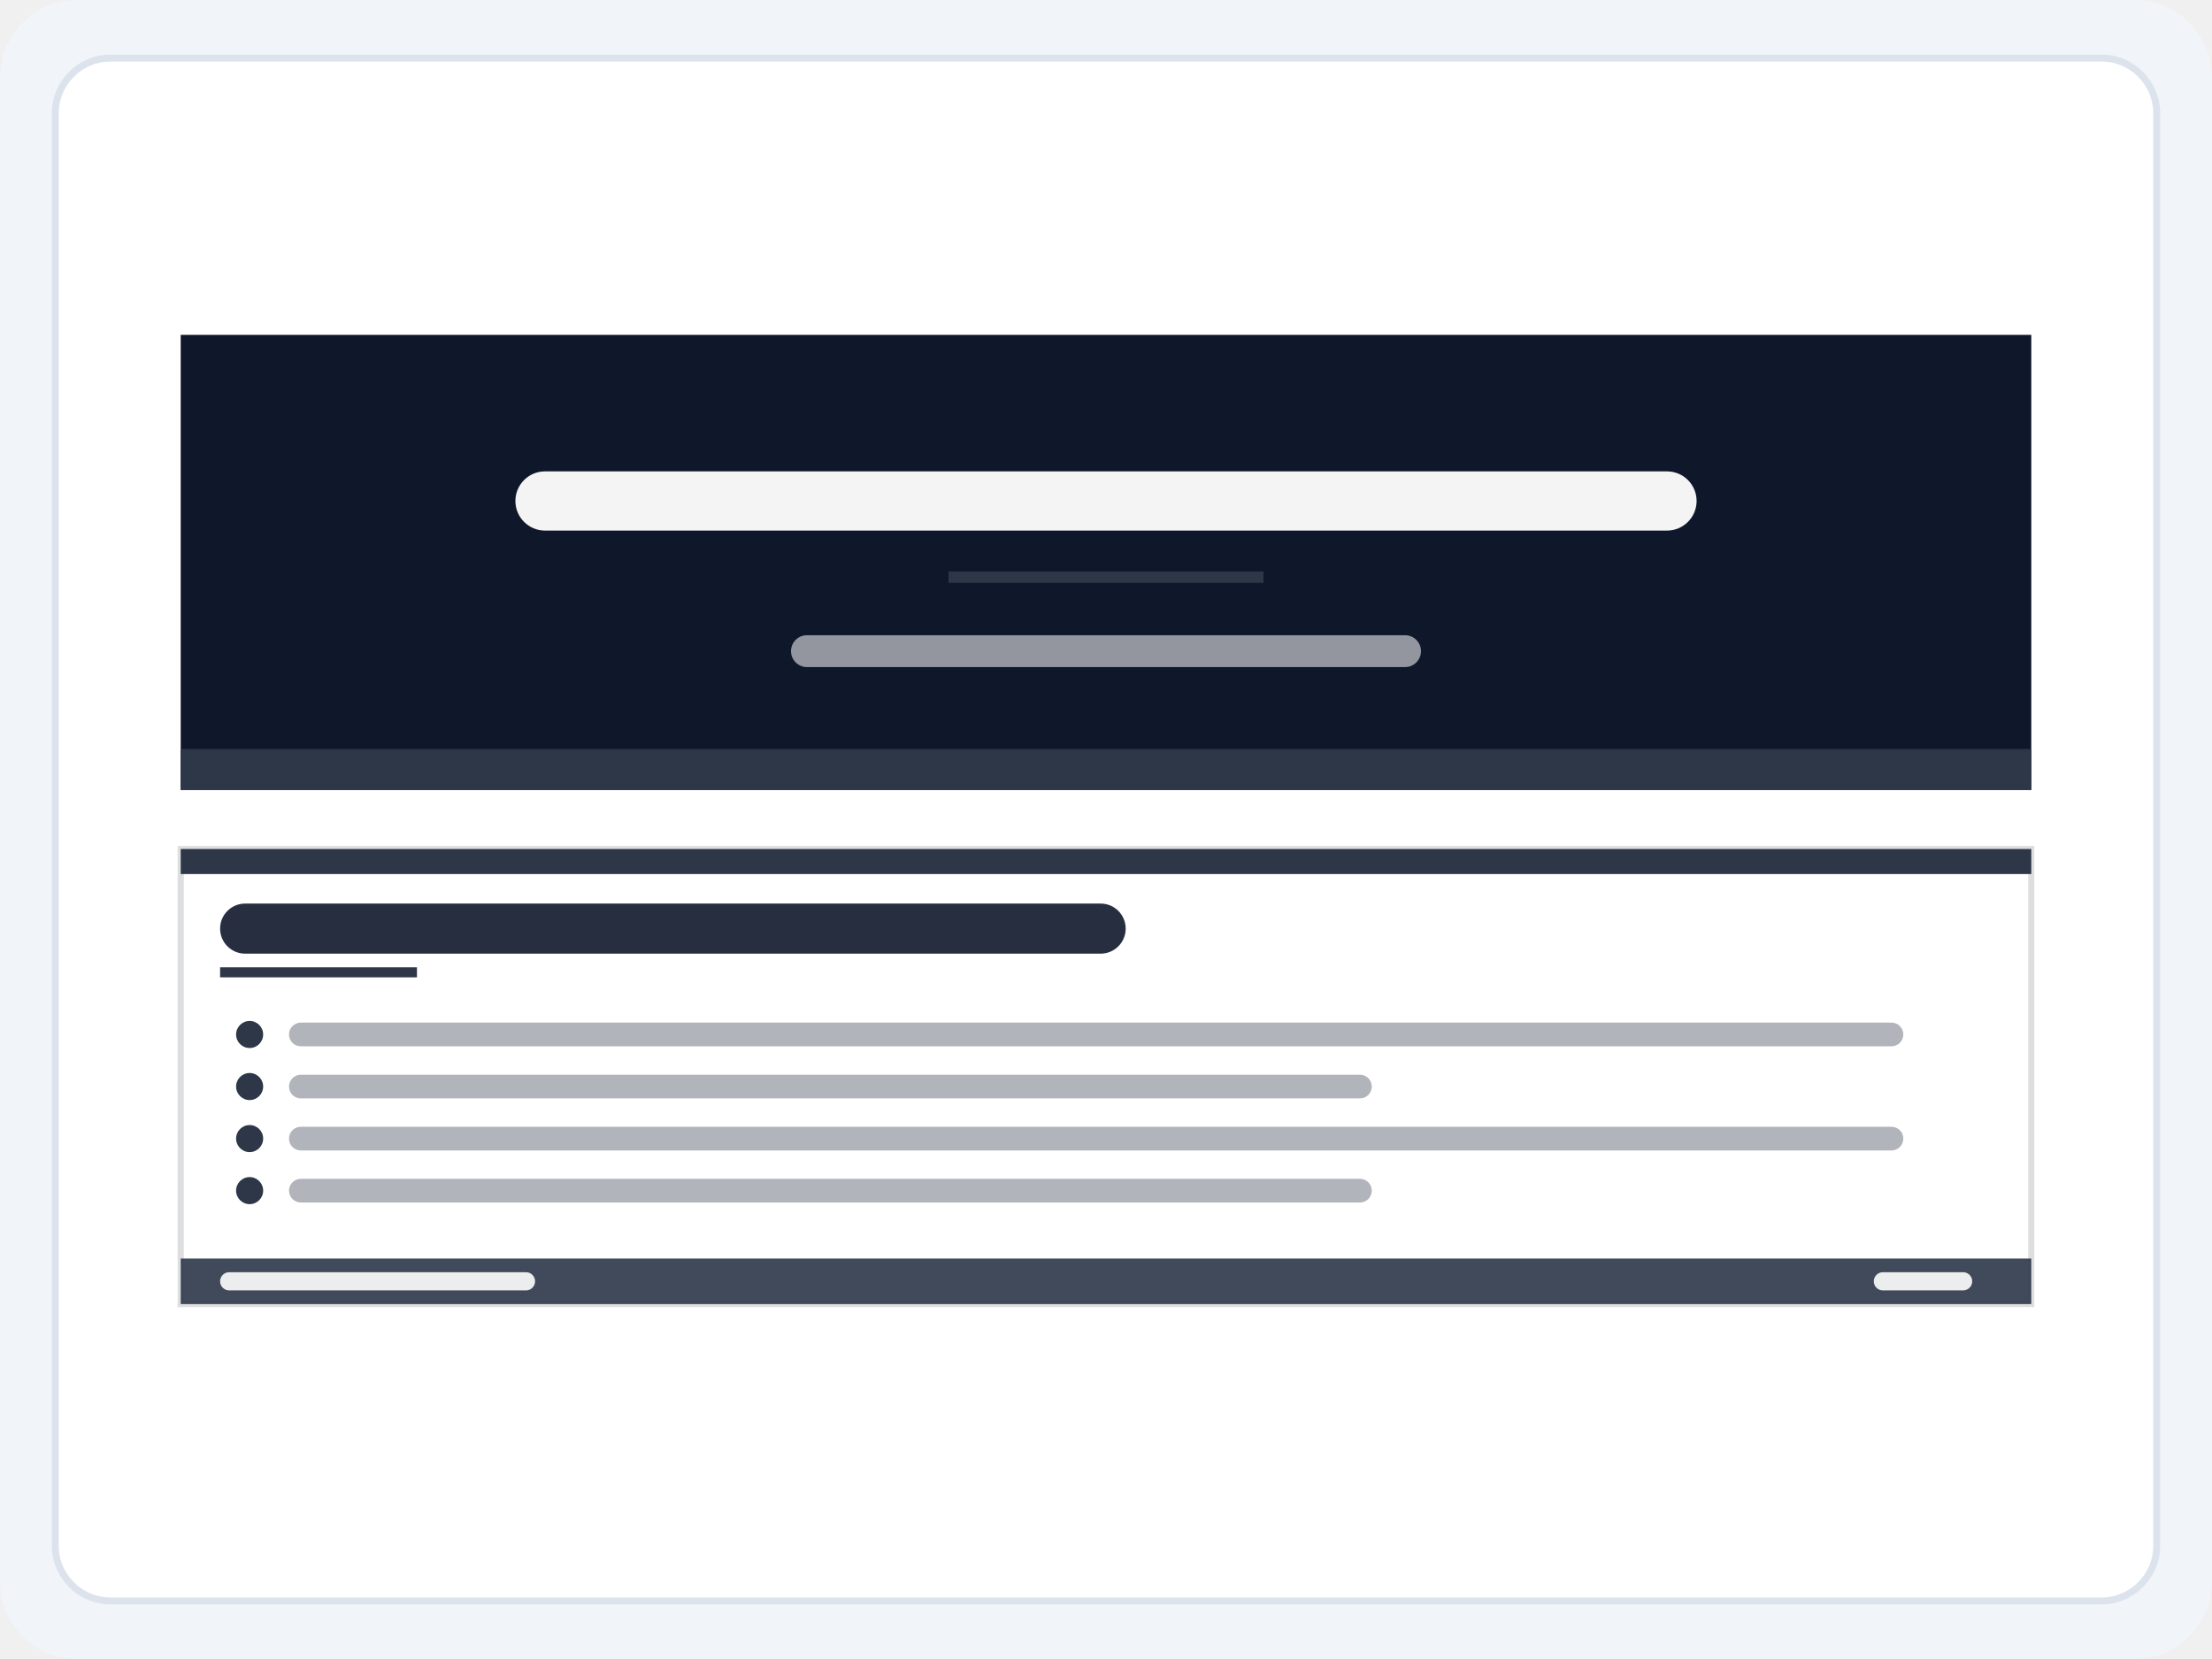
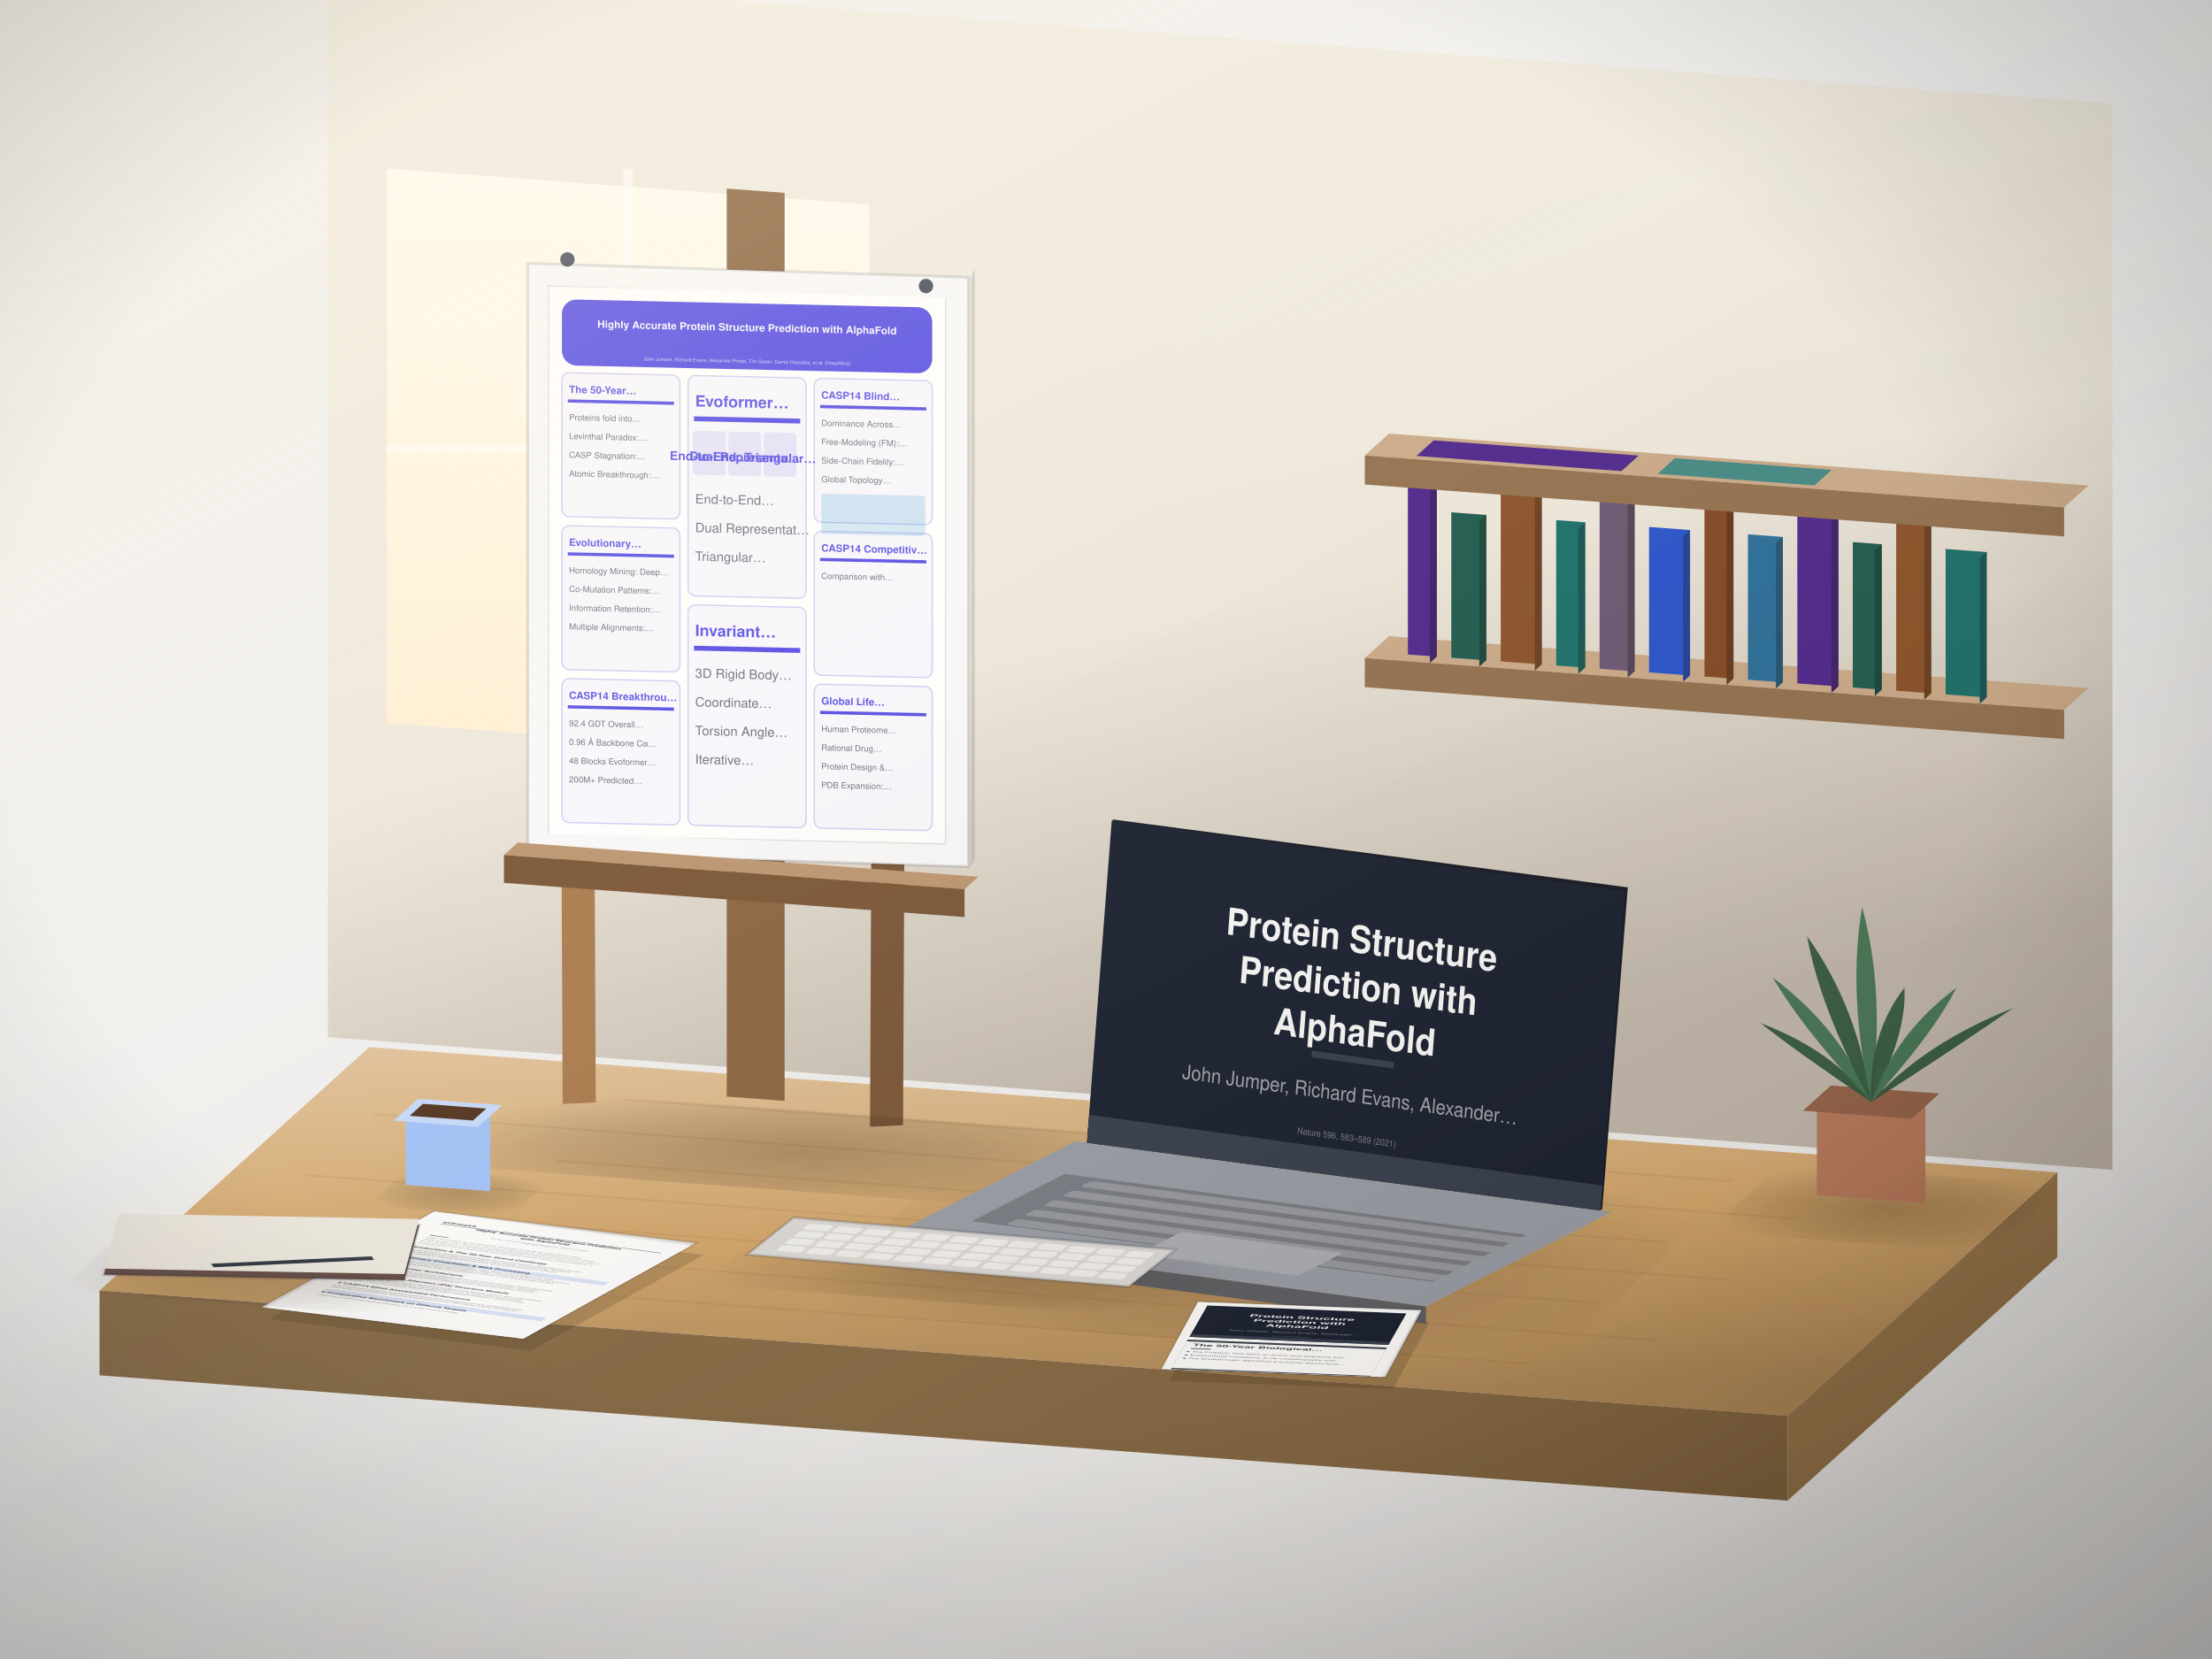
- <svg xmlns="http://www.w3.org/2000/svg" width="320" height="240" viewBox="0 0 320 240" role="img" aria-label="Metropolis template preview" data-template-id="beamer-metropolis">
-   <rect width="320" height="240" rx="11.2" fill="#F1F4F8" />
-   <rect x="8" y="8.4" width="304" height="223.2" rx="8" fill="#FFFFFF" stroke="#DCE3EC" />
-   <svg x="17.6" y="39.9" width="284.8" height="160.2" viewBox="0 0 320 180" preserveAspectRatio="none" aria-hidden="true">
-     <rect x="9.6" y="9.6" width="300.8" height="73.97" fill="#0F172A" />
-     <rect x="9.6" y="76.91" width="300.8" height="6.66" fill="#2D3748" />
-     <rect x="64" y="31.79" width="192" height="9.62" rx="4.81" fill="#FFFFFF" opacity="0.95" />
-     <rect x="134.4" y="48.06" width="51.2" height="1.85" fill="#2D3748" />
-     <rect x="108.8" y="58.42" width="102.4" height="5.18" rx="2.59" fill="#FFFFFF" opacity="0.55" />
-     <rect x="9.6" y="93.17" width="300.8" height="73.97" fill="#FFFFFF" stroke="#0F172A24" />
-     <rect x="9.6" y="93.17" width="300.8" height="4.07" fill="#2D3748" />
-     <rect x="16" y="102.04" width="147.2" height="8.14" rx="4.07" fill="#0F172A" opacity="0.9" />
-     <rect x="16" y="112.4" width="32" height="1.63" fill="#2D3748" />
-     <circle cx="20.8" cy="123.32" r="2.2" fill="#2D3748" />
-     <rect x="27.2" y="121.39" width="262.4" height="3.85" rx="1.92" fill="#0F172A52" opacity="1" />
-     <circle cx="20.8" cy="131.78" r="2.2" fill="#2D3748" />
-     <rect x="27.2" y="129.86" width="176" height="3.85" rx="1.92" fill="#0F172A52" opacity="1" />
-     <circle cx="20.8" cy="140.24" r="2.2" fill="#2D3748" />
-     <rect x="27.2" y="138.32" width="262.4" height="3.85" rx="1.92" fill="#0F172A52" opacity="1" />
-     <circle cx="20.8" cy="148.7" r="2.2" fill="#2D3748" />
-     <rect x="27.2" y="146.78" width="176" height="3.85" rx="1.92" fill="#0F172A52" opacity="1" />
-     <rect x="9.6" y="159.74" width="300.8" height="7.4" fill="#2D3748e6" />
-     <rect x="16" y="161.96" width="51.2" height="2.96" rx="1.48" fill="#FFFFFF" opacity="0.9" />
-     <rect x="284.8" y="161.96" width="16" height="2.96" rx="1.48" fill="#FFFFFF" opacity="0.9" />
-   </svg>
+ <svg xmlns="http://www.w3.org/2000/svg" width="800" height="600" viewBox="0 0 800 600" role="img" aria-label="Metropolis template preview" data-template-id="beamer-metropolis">
+   <defs>
+     <linearGradient id="tp-beamer-metropolis-wall-1" x1="0" y1="0" x2="0.35" y2="1">
+       <stop offset="0" stop-color="#f1ece4" />
+       <stop offset="0.62" stop-color="#ede7dc" />
+       <stop offset="1" stop-color="#bfb6ab" />
+     </linearGradient>
+     <linearGradient id="tp-beamer-metropolis-window-2" x1="0" y1="0" x2="0" y2="1">
+       <stop offset="0" stop-color="#FFFCF2" />
+       <stop offset="1" stop-color="#FFEFD2" />
+     </linearGradient>
+     <linearGradient id="tp-beamer-metropolis-desk-3" x1="0" y1="0" x2="0.15" y2="1">
+       <stop offset="0" stop-color="#e1c29b" />
+       <stop offset="0.55" stop-color="#d1a367" />
+       <stop offset="1" stop-color="#b08957" />
+     </linearGradient>
+     <clipPath id="tp-beamer-metropolis-grain-4">
+       <path d="M133.54 378.69 L744.06 424 L646.52 512.04 L36 466.73 Z" />
+     </clipPath>
+     <radialGradient id="tp-beamer-metropolis-shadow-5" cx="0.5" cy="0.5" r="0.5">
+       <stop offset="0" stop-color="#22160A" stop-opacity="0.26" />
+       <stop offset="0.6" stop-color="#22160A" stop-opacity="0.13" />
+       <stop offset="1" stop-color="#22160A" stop-opacity="0" />
+     </radialGradient>
+     <clipPath id="tp-beamer-metropolis-board-6">
+       <path d="M198.19 103.19 L342.28 107.77 L342.28 306.02 L198.19 301.44 Z" />
+     </clipPath>
+     <radialGradient id="tp-beamer-metropolis-shadow-7" cx="0.5" cy="0.5" r="0.5">
+       <stop offset="0" stop-color="#22160A" stop-opacity="0.24" />
+       <stop offset="0.6" stop-color="#22160A" stop-opacity="0.12" />
+       <stop offset="1" stop-color="#22160A" stop-opacity="0" />
+     </radialGradient>
+     <radialGradient id="tp-beamer-metropolis-shadow-8" cx="0.5" cy="0.5" r="0.5">
+       <stop offset="0" stop-color="#22160A" stop-opacity="0.22" />
+       <stop offset="0.6" stop-color="#22160A" stop-opacity="0.11" />
+       <stop offset="1" stop-color="#22160A" stop-opacity="0" />
+     </radialGradient>
+     <radialGradient id="tp-beamer-metropolis-shadow-9" cx="0.5" cy="0.5" r="0.5">
+       <stop offset="0" stop-color="#22160A" stop-opacity="0.2" />
+       <stop offset="0.6" stop-color="#22160A" stop-opacity="0.1" />
+       <stop offset="1" stop-color="#22160A" stop-opacity="0" />
+     </radialGradient>
+     <clipPath id="tp-beamer-metropolis-keys-10">
+       <path d="M385.06 424.56 L551.92 446.57 L518.31 463.64 L351.45 441.64 Z" />
+     </clipPath>
+     <clipPath id="tp-beamer-metropolis-screen-11">
+       <path d="M402.08 296.71 L588.34 321.27 L579.07 437.84 L392.81 413.27 Z" />
+     </clipPath>
+     <linearGradient id="tp-beamer-metropolis-page-12" x1="0" y1="1" x2="1" y2="0">
+       <stop offset="0" stop-color="#FFFFFF" />
+       <stop offset="1" stop-color="#ececee" />
+     </linearGradient>
+     <clipPath id="tp-beamer-metropolis-sheet-13">
+       <path d="M157.01 438.13 L251.58 449.55 L189.21 484.16 L94.64 472.75 Z" />
+     </clipPath>
+     <linearGradient id="tp-beamer-metropolis-page-14" x1="0" y1="1" x2="1" y2="0">
+       <stop offset="0" stop-color="#FFFFFF" />
+       <stop offset="1" stop-color="#ececee" />
+     </linearGradient>
+     <clipPath id="tp-beamer-metropolis-sheet-15">
+       <path d="M433.29 470.87 L514.16 473.81 L501 498.03 L420.14 495.09 Z" />
+     </clipPath>
+     <radialGradient id="tp-beamer-metropolis-shadow-16" cx="0.5" cy="0.5" r="0.5">
+       <stop offset="0" stop-color="#22160A" stop-opacity="0.2" />
+       <stop offset="0.6" stop-color="#22160A" stop-opacity="0.1" />
+       <stop offset="1" stop-color="#22160A" stop-opacity="0" />
+     </radialGradient>
+     <clipPath id="tp-beamer-metropolis-keys-17">
+       <path d="M286.99 440.33 L425.05 451.94 L408.23 465.34 L270.16 453.73 Z" />
+     </clipPath>
+     <radialGradient id="tp-beamer-metropolis-shadow-18" cx="0.5" cy="0.5" r="0.5">
+       <stop offset="0" stop-color="#22160A" stop-opacity="0.22" />
+       <stop offset="0.6" stop-color="#22160A" stop-opacity="0.11" />
+       <stop offset="1" stop-color="#22160A" stop-opacity="0" />
+     </radialGradient>
+     <linearGradient id="tp-beamer-metropolis-warm-19" x1="0" y1="0" x2="0.7" y2="1">
+       <stop offset="0" stop-color="#FFF4DC" stop-opacity="0.42" />
+       <stop offset="0.45" stop-color="#FFF4DC" stop-opacity="0.1" />
+       <stop offset="1" stop-color="#3B2410" stop-opacity="0.14" />
+     </linearGradient>
+     <radialGradient id="tp-beamer-metropolis-vignette-20" cx="0.45" cy="0.42" r="0.8">
+       <stop offset="0.55" stop-color="#000000" stop-opacity="0" />
+       <stop offset="1" stop-color="#000000" stop-opacity="0.28" />
+     </radialGradient>
+   </defs>
+   <path d="M118.59 375.14 L764 423.04 L764 37.42 L118.59 -10.48 Z" fill="url(#tp-beamer-metropolis-wall-1)" />
+   <path d="M139.9 261.52 L314.33 274.47 L314.33 73.95 L139.9 61 Z" fill="url(#tp-beamer-metropolis-window-2)" />
+   <rect x="225.41" y="61" width="3.4" height="200.52" fill="#FFFFFF" opacity="0.72" />
+   <rect x="139.9" y="161.26" width="174.43" height="2.6" fill="#FFFFFF" opacity="0.55" />
+   <path d="M502.35 230.09 L755.28 248.86 L746.53 256.76 L493.6 237.99 Z" fill="#c7a684" />
+   <path d="M493.6 248.51 L746.53 267.28 L746.53 256.76 L493.6 237.99 Z" fill="#8d6a48" />
+   <path d="M509.18 236.7 L519.64 237.48 L519.64 171.75 L509.18 170.97 Z" fill="#451c88" />
+   <path d="M519.64 237.48 L517.14 239.74 L517.14 174.01 L519.64 171.75 Z" fill="#321462" />
+   <path d="M524.88 237.87 L537.52 238.81 L537.52 186.22 L524.88 185.29 Z" fill="#125347" />
+   <path d="M537.52 238.81 L535.02 241.07 L535.02 188.48 L537.52 186.22 Z" fill="#0d3c33" />
+   <path d="M542.76 239.2 L557.58 240.3 L557.58 174.57 L542.76 173.47 Z" fill="#85491f" />
+   <path d="M557.58 240.3 L555.08 242.55 L555.08 176.82 L557.58 174.57 Z" fill="#603516" />
+   <path d="M562.82 240.69 L573.28 241.46 L573.28 188.88 L562.82 188.1 Z" fill="#0f6864" />
+   <path d="M573.28 241.46 L570.78 243.72 L570.78 191.14 L573.28 188.88 Z" fill="#0b4b48" />
+   <path d="M578.52 241.85 L591.16 242.79 L591.16 177.06 L578.52 176.12 Z" fill="#624f6d" />
+   <path d="M591.16 242.79 L588.66 245.05 L588.66 179.32 L591.16 177.06 Z" fill="#47394e" />
+   <path d="M596.4 243.18 L611.22 244.28 L611.22 191.69 L596.4 190.59 Z" fill="#1c4aca" />
+   <path d="M611.22 244.28 L608.72 246.54 L608.72 193.95 L611.22 191.69 Z" fill="#143591" />
+   <path d="M616.46 244.67 L626.92 245.44 L626.92 179.71 L616.46 178.94 Z" fill="#7e3e1a" />
+   <path d="M626.92 245.44 L624.42 247.7 L624.42 181.97 L626.92 179.71 Z" fill="#5b2d13" />
+   <path d="M632.16 245.83 L644.8 246.77 L644.8 194.19 L632.16 193.25 Z" fill="#1f6795" />
+   <path d="M644.8 246.77 L642.3 249.03 L642.3 196.44 L644.8 194.19 Z" fill="#164a6b" />
+   <path d="M650.03 247.16 L664.86 248.26 L664.86 182.53 L650.03 181.43 Z" fill="#451c88" />
+   <path d="M664.86 248.26 L662.36 250.52 L662.36 184.79 L664.86 182.53 Z" fill="#321462" />
+   <path d="M670.09 248.65 L680.56 249.42 L680.56 196.84 L670.09 196.06 Z" fill="#125347" />
+   <path d="M680.56 249.42 L678.06 251.68 L678.06 199.1 L680.56 196.84 Z" fill="#0d3c33" />
+   <path d="M685.79 249.81 L698.44 250.75 L698.44 185.02 L685.79 184.08 Z" fill="#85491f" />
+   <path d="M698.44 250.75 L695.94 253.01 L695.94 187.28 L698.44 185.02 Z" fill="#603516" />
+   <path d="M703.67 251.14 L718.5 252.24 L718.5 199.66 L703.67 198.55 Z" fill="#0f6864" />
+   <path d="M718.5 252.24 L716 254.5 L716 201.91 L718.5 199.66 Z" fill="#0b4b48" />
+   <path d="M502.35 156.82 L755.28 175.59 L746.53 183.49 L493.6 164.72 Z" fill="#c7a684" />
+   <path d="M493.6 175.24 L746.53 194.01 L746.53 183.49 L493.6 164.72 Z" fill="#8d6a48" />
+   <path d="M518.54 159.25 L592.68 164.75 L586.42 170.39 L512.29 164.89 Z" fill="#451c88" />
+   <path d="M605.76 165.72 L662.45 169.93 L656.2 175.57 L599.51 171.36 Z" fill="#3a8380" />
+   <path d="M133.54 378.69 L744.06 424 L646.52 512.04 L36 466.73 Z" fill="url(#tp-beamer-metropolis-desk-3)" />
+   <path d="M36 497.4 L646.52 542.71 L646.52 512.04 L36 466.73 Z" fill="#826540" />
+   <path d="M646.52 542.71 L744.06 454.67 L744.06 424 L646.52 512.04 Z" fill="#96754a" />
+   <g clip-path="url(#tp-beamer-metropolis-grain-4)">
+     <g transform="matrix(4.36 0.32 -1.25 1.13 133.54 378.69)">
+       <rect x="24" y="9.75" width="92" height="0.6" fill="#8A5A2B" opacity="0.13" />
+       <rect x="6" y="19.5" width="118" height="0.6" fill="#8A5A2B" opacity="0.13" />
+       <rect x="24" y="29.25" width="92" height="0.6" fill="#8A5A2B" opacity="0.13" />
+       <rect x="6" y="39" width="118" height="0.6" fill="#8A5A2B" opacity="0.13" />
+       <rect x="24" y="48.75" width="92" height="0.6" fill="#8A5A2B" opacity="0.13" />
+       <rect x="6" y="58.5" width="118" height="0.6" fill="#8A5A2B" opacity="0.13" />
+       <rect x="24" y="68.25" width="92" height="0.6" fill="#8A5A2B" opacity="0.13" />
+     </g>
+   </g>
+   <path d="M203.5 399.27 L202.14 103.64 L214.11 103.07 L215.46 398.69 Z" fill="#a77647" />
+   <path d="M314.65 407.52 L316 112.09 L327.97 111.51 L326.61 406.94 Z" fill="#744e2e" />
+   <path d="M262.84 396.59 L262.84 68.2 L283.77 69.75 L283.77 398.15 Z" fill="#865e39" />
+   <path d="M180.69 393.53 L427.69 411.86 L397.68 438.95 L150.68 420.62 Z" fill="url(#tp-beamer-metropolis-shadow-5)" />
+   <path d="M351.16 100.33 L352.59 97.3 L352.59 310.45 L351.16 313.48 Z" fill="#0F172A24" />
+   <path d="M190.85 95.22 L350.25 100.28 L350.25 313.43 L190.85 308.36 Z" fill="#f8f8f9" stroke="#0F172A24" />
+   <g clip-path="url(#tp-beamer-metropolis-board-6)">
+     <g transform="matrix(0.45 0.01 0 0.44 198.19 103.19)">
+       <rect width="320" height="452.41" fill="#FFFFFF" />
+       <rect x="0.5" y="0.5" width="319" height="451.41" fill="none" stroke="#0F172A24" />
+       <rect x="11.2" y="11.2" width="297.6" height="54.29" rx="12" fill="#4F46E5" />
+       <text x="160" y="34" font-family="Helvetica, Arial, sans-serif" font-size="8.41" fill="#FFFFFF" font-weight="700" opacity="0.97" text-anchor="middle">Highly Accurate Protein Structure Prediction with AlphaFold</text>
+       <text x="160" y="60.06" font-family="Helvetica, Arial, sans-serif" font-size="3.96" fill="#FFFFFF" opacity="0.75" text-anchor="middle">John Jumper, Richard Evans, Alexander Pritzel, Tim Green, Demis Hassabis, et al. (DeepMind)</text>
+       <rect x="11.2" y="71.49" width="94.84" height="118.31" rx="6" fill="#4F46E50a" stroke="#4F46E547" />
+       <text x="16.89" y="88.05" font-family="Helvetica, Arial, sans-serif" font-size="8.28" fill="#4F46E5" font-weight="700" opacity="0.95">The 50-Year…</text>
+       <rect x="15.94" y="93.38" width="85.35" height="2.6" fill="#4F46E5" />
+       <text x="16.89" y="110.53" font-family="Helvetica, Arial, sans-serif" font-size="6.86" fill="#0F172A9e">Proteins fold into…</text>
+       <text x="16.89" y="125.91" font-family="Helvetica, Arial, sans-serif" font-size="6.86" fill="#0F172A9e">Levinthal Paradox:…</text>
+       <text x="16.89" y="141.29" font-family="Helvetica, Arial, sans-serif" font-size="6.86" fill="#0F172A9e">CASP Stagnation:…</text>
+       <text x="16.89" y="156.67" font-family="Helvetica, Arial, sans-serif" font-size="6.86" fill="#0F172A9e">Atomic Breakthrough:…</text>
+       <rect x="11.2" y="197.2" width="94.84" height="118.31" rx="6" fill="#4F46E50a" stroke="#4F46E547" />
+       <text x="16.89" y="213.76" font-family="Helvetica, Arial, sans-serif" font-size="8.28" fill="#4F46E5" font-weight="700" opacity="0.95">Evolutionary…</text>
+       <rect x="15.94" y="219.08" width="85.35" height="2.6" fill="#4F46E5" />
+       <text x="16.89" y="236.24" font-family="Helvetica, Arial, sans-serif" font-size="6.86" fill="#0F172A9e">Homology Mining: Deep…</text>
+       <text x="16.89" y="251.62" font-family="Helvetica, Arial, sans-serif" font-size="6.86" fill="#0F172A9e">Co-Mutation Patterns:…</text>
+       <text x="16.89" y="267" font-family="Helvetica, Arial, sans-serif" font-size="6.86" fill="#0F172A9e">Information Retention:…</text>
+       <text x="16.89" y="282.38" font-family="Helvetica, Arial, sans-serif" font-size="6.86" fill="#0F172A9e">Multiple Alignments:…</text>
+       <rect x="11.2" y="322.9" width="94.84" height="118.31" rx="6" fill="#4F46E50a" stroke="#4F46E547" />
+       <text x="16.89" y="339.47" font-family="Helvetica, Arial, sans-serif" font-size="8.28" fill="#4F46E5" font-weight="700" opacity="0.95">CASP14 Breakthrou…</text>
+       <rect x="15.94" y="344.79" width="85.35" height="2.6" fill="#4F46E5" />
+       <text x="16.89" y="361.94" font-family="Helvetica, Arial, sans-serif" font-size="6.86" fill="#0F172A9e">92.4 GDT Overall…</text>
+       <text x="16.89" y="377.33" font-family="Helvetica, Arial, sans-serif" font-size="6.86" fill="#0F172A9e">0.96 Å Backbone Cα…</text>
+       <text x="16.89" y="392.71" font-family="Helvetica, Arial, sans-serif" font-size="6.86" fill="#0F172A9e">48 Blocks Evoformer…</text>
+       <text x="16.89" y="408.09" font-family="Helvetica, Arial, sans-serif" font-size="6.86" fill="#0F172A9e">200M+ Predicted…</text>
+       <rect x="112.58" y="71.49" width="94.84" height="181.16" rx="6" fill="#4F46E50a" stroke="#4F46E547" />
+       <text x="118.27" y="96.85" font-family="Helvetica, Arial, sans-serif" font-size="12.68" fill="#4F46E5" font-weight="700" opacity="0.95">Evoformer…</text>
+       <rect x="117.32" y="105.01" width="85.35" height="3.99" fill="#4F46E5" />
+       <rect x="116.38" y="116.78" width="26.55" height="36.23" rx="3" fill="#4F46E51f" />
+       <text x="129.65" y="141.24" font-family="Helvetica, Arial, sans-serif" font-size="9.96" fill="#4F46E5" font-weight="700" opacity="0.95" text-anchor="middle">End-to-End…</text>
+       <rect x="144.83" y="116.78" width="26.55" height="36.23" rx="3" fill="#4F46E51f" />
+       <text x="158.1" y="141.24" font-family="Helvetica, Arial, sans-serif" font-size="9.96" fill="#4F46E5" font-weight="700" opacity="0.95" text-anchor="middle">Dual Representa…</text>
+       <rect x="173.28" y="116.78" width="26.55" height="36.23" rx="3" fill="#4F46E51f" />
+       <text x="186.55" y="141.24" font-family="Helvetica, Arial, sans-serif" font-size="9.96" fill="#4F46E5" font-weight="700" opacity="0.95" text-anchor="middle">Triangular…</text>
+       <text x="118.27" y="176.57" font-family="Helvetica, Arial, sans-serif" font-size="10.51" fill="#0F172A9e">End-to-End…</text>
+       <text x="118.27" y="200.12" font-family="Helvetica, Arial, sans-serif" font-size="10.51" fill="#0F172A9e">Dual Representat…</text>
+       <text x="118.27" y="223.67" font-family="Helvetica, Arial, sans-serif" font-size="10.51" fill="#0F172A9e">Triangular…</text>
+       <rect x="112.58" y="260.05" width="94.84" height="181.16" rx="6" fill="#4F46E50a" stroke="#4F46E547" />
+       <text x="118.27" y="285.41" font-family="Helvetica, Arial, sans-serif" font-size="12.68" fill="#4F46E5" font-weight="700" opacity="0.95">Invariant…</text>
+       <rect x="117.32" y="293.56" width="85.35" height="3.99" fill="#4F46E5" />
+       <text x="118.27" y="319.83" font-family="Helvetica, Arial, sans-serif" font-size="10.51" fill="#0F172A9e">3D Rigid Body…</text>
+       <text x="118.27" y="343.38" font-family="Helvetica, Arial, sans-serif" font-size="10.51" fill="#0F172A9e">Coordinate…</text>
+       <text x="118.27" y="366.94" font-family="Helvetica, Arial, sans-serif" font-size="10.51" fill="#0F172A9e">Torsion Angle…</text>
+       <text x="118.27" y="390.49" font-family="Helvetica, Arial, sans-serif" font-size="10.51" fill="#0F172A9e">Iterative…</text>
+       <rect x="213.96" y="71.49" width="94.84" height="118.31" rx="6" fill="#4F46E50a" stroke="#4F46E547" />
+       <text x="219.65" y="88.05" font-family="Helvetica, Arial, sans-serif" font-size="8.28" fill="#4F46E5" font-weight="700" opacity="0.95">CASP14 Blind…</text>
+       <rect x="218.71" y="93.38" width="85.35" height="2.6" fill="#4F46E5" />
+       <text x="219.65" y="110.53" font-family="Helvetica, Arial, sans-serif" font-size="6.86" fill="#0F172A9e">Dominance Across…</text>
+       <text x="219.65" y="125.91" font-family="Helvetica, Arial, sans-serif" font-size="6.86" fill="#0F172A9e">Free-Modeling (FM):…</text>
+       <text x="219.65" y="141.29" font-family="Helvetica, Arial, sans-serif" font-size="6.86" fill="#0F172A9e">Side-Chain Fidelity:…</text>
+       <text x="219.65" y="156.67" font-family="Helvetica, Arial, sans-serif" font-size="6.86" fill="#0F172A9e">Global Topology…</text>
+       <rect x="219.65" y="166.14" width="83.45" height="33.13" rx="2" fill="#0284C72e" />
+       <rect x="213.96" y="197.2" width="94.84" height="118.31" rx="6" fill="#4F46E50a" stroke="#4F46E547" />
+       <text x="219.65" y="213.76" font-family="Helvetica, Arial, sans-serif" font-size="8.28" fill="#4F46E5" font-weight="700" opacity="0.95">CASP14 Competitiv…</text>
+       <rect x="218.71" y="219.08" width="85.35" height="2.6" fill="#4F46E5" />
+       <text x="219.65" y="236.24" font-family="Helvetica, Arial, sans-serif" font-size="6.86" fill="#0F172A9e">Comparison with…</text>
+       <rect x="213.96" y="322.9" width="94.84" height="118.31" rx="6" fill="#4F46E50a" stroke="#4F46E547" />
+       <text x="219.65" y="339.47" font-family="Helvetica, Arial, sans-serif" font-size="8.28" fill="#4F46E5" font-weight="700" opacity="0.95">Global Life…</text>
+       <rect x="218.71" y="344.79" width="85.35" height="2.6" fill="#4F46E5" />
+       <text x="219.65" y="361.94" font-family="Helvetica, Arial, sans-serif" font-size="6.86" fill="#0F172A9e">Human Proteome…</text>
+       <text x="219.65" y="377.33" font-family="Helvetica, Arial, sans-serif" font-size="6.86" fill="#0F172A9e">Rational Drug…</text>
+       <text x="219.65" y="392.71" font-family="Helvetica, Arial, sans-serif" font-size="6.86" fill="#0F172A9e">Protein Design &amp;…</text>
+       <text x="219.65" y="408.09" font-family="Helvetica, Arial, sans-serif" font-size="6.86" fill="#0F172A9e">PDB Expansion:…</text>
+     </g>
+   </g>
+   <circle cx="205.21" cy="93.83" r="2.6" fill="#2D3748eb" />
+   <circle cx="334.89" cy="103.45" r="2.6" fill="#2D3748eb" />
+   <path d="M182.26 309.23 L348.84 321.59 L353.84 317.08 L187.26 304.72 Z" fill="#b9916c" />
+   <path d="M182.26 319.31 L348.84 331.67 L348.84 321.59 L182.26 309.23 Z" fill="#744e2e" />
+   <path d="M644.17 421.06 L746.22 428.63 L719.21 453.01 L617.16 445.44 Z" fill="url(#tp-beamer-metropolis-shadow-7)" />
+   <path d="M657.1 432.2 L696.34 435.12 L696.34 400.06 L657.1 397.15 Z" fill="#b57658" />
+   <path d="M662.16 392.58 L701.41 395.49 L691.28 404.63 L652.03 401.72 Z" fill="#915e46" />
+   <path d="M676.72 398.6 Q649.7 380.3 636.68 369.99 Q663.7 380.3 676.72 398.6" fill="#2c533b" opacity="0.96" />
+   <path d="M676.72 398.6 Q651.96 372.1 641.2 353.6 Q665.96 372.1 676.72 398.6" fill="#3b6f4e" opacity="0.96" />
+   <path d="M676.72 398.6 Q658.15 364.62 653.58 338.64 Q672.15 364.62 676.72 398.6" fill="#2c533b" opacity="0.96" />
+   <path d="M676.72 398.6 Q668.09 359.34 673.46 328.07 Q682.09 359.34 676.72 398.6" fill="#3b6f4e" opacity="0.96" />
+   <path d="M676.72 398.6 Q675.74 373.93 688.76 357.26 Q689.74 373.93 676.72 398.6" fill="#2c533b" opacity="0.96" />
+   <path d="M676.72 398.6 Q685.13 373.95 707.53 357.29 Q699.13 373.95 676.72 398.6" fill="#3b6f4e" opacity="0.96" />
+   <path d="M676.72 398.6 Q695.35 377.61 727.98 364.62 Q709.35 377.61 676.72 398.6" fill="#2c533b" opacity="0.96" />
+   <path d="M147.36 422.85 L199.25 426.7 L184.37 440.13 L132.48 436.28 Z" fill="url(#tp-beamer-metropolis-shadow-8)" />
+   <path d="M146.75 428.53 L177.28 430.79 L177.28 403.63 L146.75 401.36 Z" fill="#9dc1fb" />
+   <path d="M151.13 397.41 L181.65 399.68 L172.9 407.58 L142.37 405.31 Z" fill="#c4dafd" />
+   <path d="M152.97 399.21 L175.87 400.91 L171.05 405.25 L148.16 403.55 Z" fill="#4A2C16" />
+   <path d="M165.49 416.73 q10 -3 10 4.5 q0 6.5 -10 3" fill="none" stroke="#9dc1fb" stroke-width="2.4" />
+   <path d="M351.39 414.83 L623.51 435.02 L558.21 493.97 L286.09 473.77 Z" fill="url(#tp-beamer-metropolis-shadow-9)" />
+   <path d="M388.93 412.76 L582.95 438.35 L515.73 472.5 L321.71 446.91 Z" fill="#949aa5" />
+   <path d="M321.71 446.91 L515.73 472.5 L515.73 478.63 L321.71 453.05 Z" fill="#565960" />
+   <path d="M385.06 424.56 L551.92 446.57 L518.31 463.64 L351.45 441.64 Z" fill="#737881" />
+   <g clip-path="url(#tp-beamer-metropolis-keys-10)">
+     <g transform="matrix(4.04 0.53 -2.06 1.05 385.06 424.56)">
+       <rect x="2.88" y="0.98" width="42.24" height="1.96" rx="0.39" fill="#FFFFFF" opacity="0.22" />
+       <rect x="2.88" y="4.24" width="42.24" height="1.96" rx="0.39" fill="#FFFFFF" opacity="0.22" />
+       <rect x="2.88" y="7.51" width="42.24" height="1.96" rx="0.39" fill="#FFFFFF" opacity="0.22" />
+       <rect x="2.88" y="10.77" width="42.24" height="1.96" rx="0.39" fill="#FFFFFF" opacity="0.22" />
+       <rect x="2.88" y="14.04" width="42.24" height="1.96" rx="0.39" fill="#FFFFFF" opacity="0.22" />
+     </g>
+   </g>
+   <path d="M427.42 445.49 L485.63 453.17 L469.5 461.36 L411.29 453.69 Z" fill="#a7acb5" />
+   <path d="M402.46 296.37 L588.72 320.93 L579.45 437.5 L393.19 412.94 Z" fill="#0b101d" />
+   <g clip-path="url(#tp-beamer-metropolis-screen-11)">
+     <g transform="matrix(0.58 0.08 -0.05 0.65 402.08 296.71)">
+       <rect x="0" y="0" width="320" height="180" fill="#0F172A" />
+       <rect x="0" y="163.8" width="320" height="16.2" fill="#2D3748" />
+       <text x="160" y="54" font-family="Helvetica, Arial, sans-serif" font-size="20.7" fill="#FFFFFF" font-weight="700" opacity="0.97" text-anchor="middle">Protein Structure</text>
+       <text x="160" y="79.67" font-family="Helvetica, Arial, sans-serif" font-size="20.7" fill="#FFFFFF" font-weight="700" opacity="0.97" text-anchor="middle">Prediction with</text>
+       <text x="160" y="105.34" font-family="Helvetica, Arial, sans-serif" font-size="20.7" fill="#FFFFFF" font-weight="700" opacity="0.97" text-anchor="middle">AlphaFold</text>
+       <rect x="134.4" y="111.6" width="51.2" height="3.6" fill="#2D3748" />
+       <text x="160" y="136.8" font-family="Helvetica, Arial, sans-serif" font-size="11.16" fill="#FFFFFF" opacity="0.6" text-anchor="middle">John Jumper, Richard Evans, Alexander…</text>
+       <text x="160" y="158.4" font-family="Helvetica, Arial, sans-serif" font-size="4.91" fill="#FFFFFF" opacity="0.42" text-anchor="middle">Nature 596, 583–589 (2021)</text>
+     </g>
+   </g>
+   <path d="M159.87 442.44 L254.44 453.85 L192.07 488.47 L97.5 477.06 Z" fill="#2417082e" />
+   <path d="M157.01 438.13 L251.58 449.55 L189.21 484.16 L94.64 472.75 Z" fill="url(#tp-beamer-metropolis-page-12)" stroke="#0F172A1f" />
+   <g clip-path="url(#tp-beamer-metropolis-sheet-13)">
+     <g transform="matrix(0.3 0.04 -0.14 0.08 157.01 438.13)">
+       <rect width="320" height="452.57" fill="#FFFFFF" />
+       <rect x="0.5" y="0.5" width="319" height="451.57" fill="none" stroke="#0F172A1f" />
+       <text x="27.2" y="37.63" font-size="6.81" font-family="Helvetica, Arial, sans-serif" font-weight="700" letter-spacing="0.65" fill="#111827">SPRINGER</text>
+       <rect x="27.2" y="41.68" width="265.6" height="1" fill="#111827" />
+       <text x="160" y="49.65" font-family="Helvetica, Arial, sans-serif" font-size="8.24" fill="#0F172A" font-weight="700" opacity="0.95" text-anchor="middle">Highly Accurate Protein Structure Prediction</text>
+       <text x="160" y="59.2" font-family="Helvetica, Arial, sans-serif" font-size="8.24" fill="#0F172A" font-weight="700" opacity="0.95" text-anchor="middle">with AlphaFold</text>
+       <text x="160" y="72.3" font-family="Helvetica, Arial, sans-serif" font-size="2.81" fill="#111827e6" text-anchor="middle">John Jumper, Richard Evans, Alexander Pritzel, Tim Green, Demis Hassabis, et al. (DeepMind)</text>
+       <text x="160" y="76.51" font-family="Helvetica, Arial, sans-serif" font-size="2.53" fill="#0F172A80" text-anchor="middle">Nature 596, 583–589 (2021)</text>
+       <text x="36.5" y="90.76" font-family="Helvetica, Arial, sans-serif" font-size="5.46" fill="#111827" font-weight="700" opacity="0.9">Abstract</text>
+       <text x="36.5" y="99.79" font-family="Helvetica, Arial, sans-serif" font-size="4.04" fill="#0F172Aa8">Proteins are essential to life, and understanding their structure can provide key insights into their function.</text>
+       <text x="36.5" y="107.39" font-family="Helvetica, Arial, sans-serif" font-size="4.04" fill="#0F172Aa8">Despite decades of effort, determining protein structures experimentally has remained laborious and costly. Here we</text>
+       <text x="36.5" y="114.99" font-family="Helvetica, Arial, sans-serif" font-size="4.04" fill="#0F172Aa8">demonstrate AlphaFold 2, a computational method that predicts protein 3D structures with atomic accuracy even when no</text>
+       <text x="36.5" y="122.6" font-family="Helvetica, Arial, sans-serif" font-size="4.04" fill="#0F172Aa8">homologous structure is known. Validated blindly at the 14th Critical Assessment of Structure Prediction (CASP14), ou…</text>
+       <text x="27.2" y="141.52" font-family="Helvetica, Arial, sans-serif" font-size="7.97" fill="#111827" font-weight="700" opacity="0.9">1  Introduction &amp; The 50-Year Grand Challenge</text>
+       <text x="27.2" y="152.27" font-family="Helvetica, Arial, sans-serif" font-size="4.38" fill="#0F172Aad">Since Christian Anfinsen's 1972 Nobel lecture postulating that amino acid sequence uniquely determines 3D native</text>
+       <text x="27.2" y="158.85" font-family="Helvetica, Arial, sans-serif" font-size="4.38" fill="#0F172Aad">structure, computational protein folding has represented a central challenge in structural biology. AlphaFold 2</text>
+       <text x="27.2" y="165.42" font-family="Helvetica, Arial, sans-serif" font-size="4.38" fill="#0F172Aad">resolves this bottleneck by integrating deep learning directly with physical and evolutionary constraints,…</text>
+       <rect x="27.2" y="173.75" width="265.6" height="15.13" rx="2" fill="#1A56DB29" />
+       <text x="27.2" y="183.54" font-family="Helvetica, Arial, sans-serif" font-size="7.97" fill="#111827" font-weight="700" opacity="0.9">2  Evolutionary Covariation &amp; MSA Processing</text>
+       <text x="27.2" y="194.3" font-family="Helvetica, Arial, sans-serif" font-size="4.38" fill="#0F172Aad">Co-variation between amino acid positions across evolution reflects spatial contact constraints in the folded</text>
+       <text x="27.2" y="200.87" font-family="Helvetica, Arial, sans-serif" font-size="4.38" fill="#0F172Aad">structure. AlphaFold constructs multiple sequence alignments (MSAs) containing up to 16,384 homologous sequences</text>
+       <text x="27.2" y="207.45" font-family="Helvetica, Arial, sans-serif" font-size="4.38" fill="#0F172Aad">extracted from UniRef90 and BFD. Rather than summarizing the MSA into a static covariance matrix, the MSA…</text>
+       <text x="27.2" y="225.57" font-family="Helvetica, Arial, sans-serif" font-size="7.97" fill="#111827" font-weight="700" opacity="0.9">3  The Evoformer Architecture</text>
+       <text x="27.2" y="236.33" font-family="Helvetica, Arial, sans-serif" font-size="4.38" fill="#0F172Aad">The Evoformer block consists of 48 stacked transformer-like layers that exchange information bidirectionally between</text>
+       <text x="27.2" y="242.9" font-family="Helvetica, Arial, sans-serif" font-size="4.38" fill="#0F172Aad">the MSA representation (s x r) and pair representation (r x r). It incorporates axial self-attention, outer-product</text>
+       <text x="27.2" y="249.48" font-family="Helvetica, Arial, sans-serif" font-size="4.38" fill="#0F172Aad">mean pooling, and triangle updates (multiplicative updates and triangle self-attention) that enforce geometric…</text>
+       <text x="27.2" y="267.6" font-family="Helvetica, Arial, sans-serif" font-size="7.97" fill="#111827" font-weight="700" opacity="0.9">4  Invariant Point Attention (IPA) Structure Module</text>
+       <text x="27.2" y="278.36" font-family="Helvetica, Arial, sans-serif" font-size="4.38" fill="#0F172Aad">The Structure Module operates directly on 3D Euclidean coordinates using rigid-body frames for each residue backbone</text>
+       <text x="27.2" y="284.93" font-family="Helvetica, Arial, sans-serif" font-size="4.38" fill="#0F172Aad">(R_i, x_i) in SE(3). Invariant Point Attention (IPA) computes attention over coordinate frames that are invariant</text>
+       <text x="27.2" y="291.51" font-family="Helvetica, Arial, sans-serif" font-size="4.38" fill="#0F172Aad">under global rotations and translations, iteratively updating residue orientations and positions without generating…</text>
+       <text x="27.2" y="309.63" font-family="Helvetica, Arial, sans-serif" font-size="7.97" fill="#111827" font-weight="700" opacity="0.9">5  CASP14 Blind Assessment Performance</text>
+       <text x="27.2" y="320.39" font-family="Helvetica, Arial, sans-serif" font-size="4.38" fill="#0F172Aad">In the CASP14 blind assessment, AlphaFold 2 placed first among all participating groups by an unprecedented margin,</text>
+       <text x="27.2" y="326.96" font-family="Helvetica, Arial, sans-serif" font-size="4.38" fill="#0F172Aad">achieving high-accuracy predictions across both template-based modeling (TBM) and free modeling (FM) categories.</text>
+       <rect x="27.2" y="335.29" width="265.6" height="15.13" rx="2" fill="#1A56DB29" />
+       <text x="27.2" y="351.66" font-family="Helvetica, Arial, sans-serif" font-size="7.97" fill="#111827" font-weight="700" opacity="0.9">6  Comparative Benchmark on Difficult Targets</text>
+       <text x="27.2" y="362.42" font-family="Helvetica, Arial, sans-serif" font-size="4.38" fill="#0F172Aad">Comparison on CASP14 Free Modeling (FM) targets with no known structural homologs:</text>
+       <text x="27.2" y="436.25" font-family="Helvetica, Arial, sans-serif" font-size="2.26" fill="#0F172A73">Highly Accurate Protein Structure Prediction with AlphaFold</text>
+       <text x="292.8" y="436.25" font-family="Helvetica, Arial, sans-serif" font-size="2.26" fill="#0F172A73">1</text>
+     </g>
+   </g>
+   <path d="M436.15 475.17 L517.02 478.11 L503.86 502.34 L423 499.4 Z" fill="#2417082e" />
+   <path d="M433.29 470.87 L514.16 473.81 L501 498.03 L420.14 495.09 Z" fill="url(#tp-beamer-metropolis-page-14)" stroke="#0F172A1f" />
+   <g clip-path="url(#tp-beamer-metropolis-sheet-15)">
+     <g transform="matrix(0.25 0.01 -0.04 0.07 433.29 470.87)">
+       <rect width="320" height="370.4" fill="#FFFFFF" />
+       <rect x="16" y="16" width="288" height="162" fill="#0F172A" />
+       <rect x="16" y="163.42" width="288" height="14.58" fill="#2D3748" />
+       <text x="160" y="64.6" font-family="Helvetica, Arial, sans-serif" font-size="18.63" fill="#FFFFFF" font-weight="700" opacity="0.97" text-anchor="middle">Protein Structure</text>
+       <text x="160" y="87.7" font-family="Helvetica, Arial, sans-serif" font-size="18.63" fill="#FFFFFF" font-weight="700" opacity="0.97" text-anchor="middle">Prediction with</text>
+       <text x="160" y="110.8" font-family="Helvetica, Arial, sans-serif" font-size="18.63" fill="#FFFFFF" font-weight="700" opacity="0.97" text-anchor="middle">AlphaFold</text>
+       <rect x="136.96" y="116.44" width="46.08" height="3.24" fill="#2D3748" />
+       <text x="160" y="139.12" font-family="Helvetica, Arial, sans-serif" font-size="10.04" fill="#FFFFFF" opacity="0.6" text-anchor="middle">John Jumper, Richard Evans, Alexander…</text>
+       <text x="160" y="158.56" font-family="Helvetica, Arial, sans-serif" font-size="4.42" fill="#FFFFFF" opacity="0.42" text-anchor="middle">Nature 596, 583–589 (2021)</text>
+       <rect x="16" y="192.4" width="288" height="162" fill="#FFFFFF" stroke="#0F172A24" />
+       <rect x="16" y="192.4" width="288" height="8.91" fill="#2D3748" />
+       <text x="27.52" y="223.18" font-family="Helvetica, Arial, sans-serif" font-size="16.2" fill="#0F172A" font-weight="700" opacity="0.9">The 50-Year Biological…</text>
+       <rect x="27.52" y="234.52" width="28.8" height="3.56" fill="#2D3748" />
+       <circle cx="26.08" cy="253.14" r="2.2" fill="#2D3748" />
+       <text x="31.84" y="255.9" font-family="Helvetica, Arial, sans-serif" font-size="9.22" fill="#0F172Aad">The Problem: How does an amino acid sequence fold…</text>
+       <circle cx="26.08" cy="269.99" r="2.2" fill="#2D3748" />
+       <text x="31.84" y="272.75" font-family="Helvetica, Arial, sans-serif" font-size="9.22" fill="#0F172Aad">Experimental Limitations: X-ray crystallography and…</text>
+       <circle cx="26.08" cy="286.84" r="2.2" fill="#2D3748" />
+       <text x="31.84" y="289.6" font-family="Helvetica, Arial, sans-serif" font-size="9.22" fill="#0F172Aad">The Breakthrough: AlphaFold 2 achieves atomic-level…</text>
+       <rect x="16" y="338.2" width="288" height="16.2" fill="#2D3748e6" />
+       <text x="21.76" y="348.73" font-family="Helvetica, Arial, sans-serif" font-size="6.16" fill="#FFFFFF" opacity="0.9">Protein Structure Prediction…</text>
+       <text x="298.24" y="348.73" font-family="Helvetica, Arial, sans-serif" font-size="6.16" fill="#FFFFFF" opacity="0.9">1</text>
+     </g>
+   </g>
+   <path d="M277.36 444.16 L451.8 457.11 L429.29 477.42 L254.86 464.48 Z" fill="url(#tp-beamer-metropolis-shadow-16)" />
+   <path d="M286.99 440.33 L425.05 451.94 L408.23 465.34 L270.16 453.73 Z" fill="#dbdad8" stroke="#0F172A2e" />
+   <g clip-path="url(#tp-beamer-metropolis-keys-17)">
+     <g transform="matrix(4.31 0.36 -1.4 1.12 286.99 440.33)">
+       <rect x="1.8" y="1.4" width="2.1" height="1.9" rx="0.4" fill="#FFFFFF" opacity="0.6" />
+       <rect x="4.25" y="1.4" width="2.1" height="1.9" rx="0.4" fill="#FFFFFF" opacity="0.6" />
+       <rect x="6.7" y="1.4" width="2.1" height="1.9" rx="0.4" fill="#FFFFFF" opacity="0.6" />
+       <rect x="9.15" y="1.4" width="2.1" height="1.9" rx="0.4" fill="#FFFFFF" opacity="0.6" />
+       <rect x="11.6" y="1.4" width="2.1" height="1.9" rx="0.4" fill="#FFFFFF" opacity="0.6" />
+       <rect x="14.05" y="1.4" width="2.1" height="1.9" rx="0.4" fill="#FFFFFF" opacity="0.6" />
+       <rect x="16.5" y="1.4" width="2.1" height="1.9" rx="0.4" fill="#FFFFFF" opacity="0.6" />
+       <rect x="18.95" y="1.4" width="2.1" height="1.9" rx="0.4" fill="#FFFFFF" opacity="0.6" />
+       <rect x="21.4" y="1.4" width="2.1" height="1.9" rx="0.4" fill="#FFFFFF" opacity="0.6" />
+       <rect x="23.85" y="1.4" width="2.1" height="1.9" rx="0.4" fill="#FFFFFF" opacity="0.6" />
+       <rect x="26.3" y="1.4" width="2.1" height="1.9" rx="0.4" fill="#FFFFFF" opacity="0.6" />
+       <rect x="28.75" y="1.4" width="2.1" height="1.9" rx="0.4" fill="#FFFFFF" opacity="0.6" />
+       <rect x="1.8" y="3.7" width="2.1" height="1.9" rx="0.4" fill="#FFFFFF" opacity="0.6" />
+       <rect x="4.25" y="3.7" width="2.1" height="1.9" rx="0.4" fill="#FFFFFF" opacity="0.6" />
+       <rect x="6.7" y="3.7" width="2.1" height="1.9" rx="0.4" fill="#FFFFFF" opacity="0.6" />
+       <rect x="9.15" y="3.7" width="2.1" height="1.9" rx="0.4" fill="#FFFFFF" opacity="0.6" />
+       <rect x="11.6" y="3.7" width="2.1" height="1.9" rx="0.4" fill="#FFFFFF" opacity="0.6" />
+       <rect x="14.05" y="3.7" width="2.1" height="1.9" rx="0.4" fill="#FFFFFF" opacity="0.6" />
+       <rect x="16.5" y="3.7" width="2.1" height="1.9" rx="0.4" fill="#FFFFFF" opacity="0.6" />
+       <rect x="18.95" y="3.7" width="2.1" height="1.9" rx="0.4" fill="#FFFFFF" opacity="0.6" />
+       <rect x="21.4" y="3.7" width="2.1" height="1.9" rx="0.4" fill="#FFFFFF" opacity="0.6" />
+       <rect x="23.85" y="3.7" width="2.1" height="1.9" rx="0.4" fill="#FFFFFF" opacity="0.6" />
+       <rect x="26.3" y="3.7" width="2.1" height="1.9" rx="0.4" fill="#FFFFFF" opacity="0.6" />
+       <rect x="28.75" y="3.7" width="2.1" height="1.9" rx="0.4" fill="#FFFFFF" opacity="0.6" />
+       <rect x="1.8" y="6" width="2.1" height="1.9" rx="0.4" fill="#FFFFFF" opacity="0.6" />
+       <rect x="4.25" y="6" width="2.1" height="1.9" rx="0.4" fill="#FFFFFF" opacity="0.6" />
+       <rect x="6.7" y="6" width="2.1" height="1.9" rx="0.4" fill="#FFFFFF" opacity="0.6" />
+       <rect x="9.15" y="6" width="2.1" height="1.9" rx="0.4" fill="#FFFFFF" opacity="0.6" />
+       <rect x="11.6" y="6" width="2.1" height="1.9" rx="0.4" fill="#FFFFFF" opacity="0.6" />
+       <rect x="14.05" y="6" width="2.1" height="1.9" rx="0.4" fill="#FFFFFF" opacity="0.6" />
+       <rect x="16.5" y="6" width="2.1" height="1.9" rx="0.4" fill="#FFFFFF" opacity="0.6" />
+       <rect x="18.95" y="6" width="2.1" height="1.9" rx="0.4" fill="#FFFFFF" opacity="0.6" />
+       <rect x="21.4" y="6" width="2.1" height="1.9" rx="0.4" fill="#FFFFFF" opacity="0.6" />
+       <rect x="23.85" y="6" width="2.1" height="1.9" rx="0.4" fill="#FFFFFF" opacity="0.6" />
+       <rect x="26.3" y="6" width="2.1" height="1.9" rx="0.4" fill="#FFFFFF" opacity="0.6" />
+       <rect x="28.75" y="6" width="2.1" height="1.9" rx="0.4" fill="#FFFFFF" opacity="0.6" />
+       <rect x="1.8" y="8.3" width="2.1" height="1.9" rx="0.4" fill="#FFFFFF" opacity="0.6" />
+       <rect x="4.25" y="8.3" width="2.1" height="1.9" rx="0.4" fill="#FFFFFF" opacity="0.6" />
+       <rect x="6.7" y="8.3" width="2.1" height="1.9" rx="0.4" fill="#FFFFFF" opacity="0.6" />
+       <rect x="9.15" y="8.3" width="2.1" height="1.9" rx="0.4" fill="#FFFFFF" opacity="0.6" />
+       <rect x="11.6" y="8.3" width="2.1" height="1.9" rx="0.4" fill="#FFFFFF" opacity="0.6" />
+       <rect x="14.05" y="8.3" width="2.1" height="1.9" rx="0.4" fill="#FFFFFF" opacity="0.6" />
+       <rect x="16.5" y="8.3" width="2.1" height="1.9" rx="0.4" fill="#FFFFFF" opacity="0.6" />
+       <rect x="18.95" y="8.3" width="2.1" height="1.9" rx="0.4" fill="#FFFFFF" opacity="0.6" />
+       <rect x="21.4" y="8.3" width="2.1" height="1.9" rx="0.4" fill="#FFFFFF" opacity="0.6" />
+       <rect x="23.85" y="8.3" width="2.1" height="1.9" rx="0.4" fill="#FFFFFF" opacity="0.6" />
+       <rect x="26.3" y="8.3" width="2.1" height="1.9" rx="0.4" fill="#FFFFFF" opacity="0.6" />
+       <rect x="28.75" y="8.3" width="2.1" height="1.9" rx="0.4" fill="#FFFFFF" opacity="0.6" />
+     </g>
+   </g>
+   <path d="M48.68 441.98 L179.5 451.69 L151.99 476.52 L21.17 466.81 Z" fill="url(#tp-beamer-metropolis-shadow-18)" />
+   <path d="M43 441.1 L151.61 443.06 L146.23 462.98 L37.62 461.01 Z" fill="#5a413c" stroke="#0F172A33" />
+   <path d="M43 438.91 L151.61 440.87 L146.23 460.78 L37.62 458.82 Z" fill="#ece8e0" />
+   <path d="M76.33 457.03 L134.41 454.38 L135.28 455.66 L77.2 458.31 Z" fill="#252c38" />
+   <rect width="800" height="600" fill="url(#tp-beamer-metropolis-warm-19)" />
+   <rect width="800" height="600" fill="url(#tp-beamer-metropolis-vignette-20)" />
</svg>
